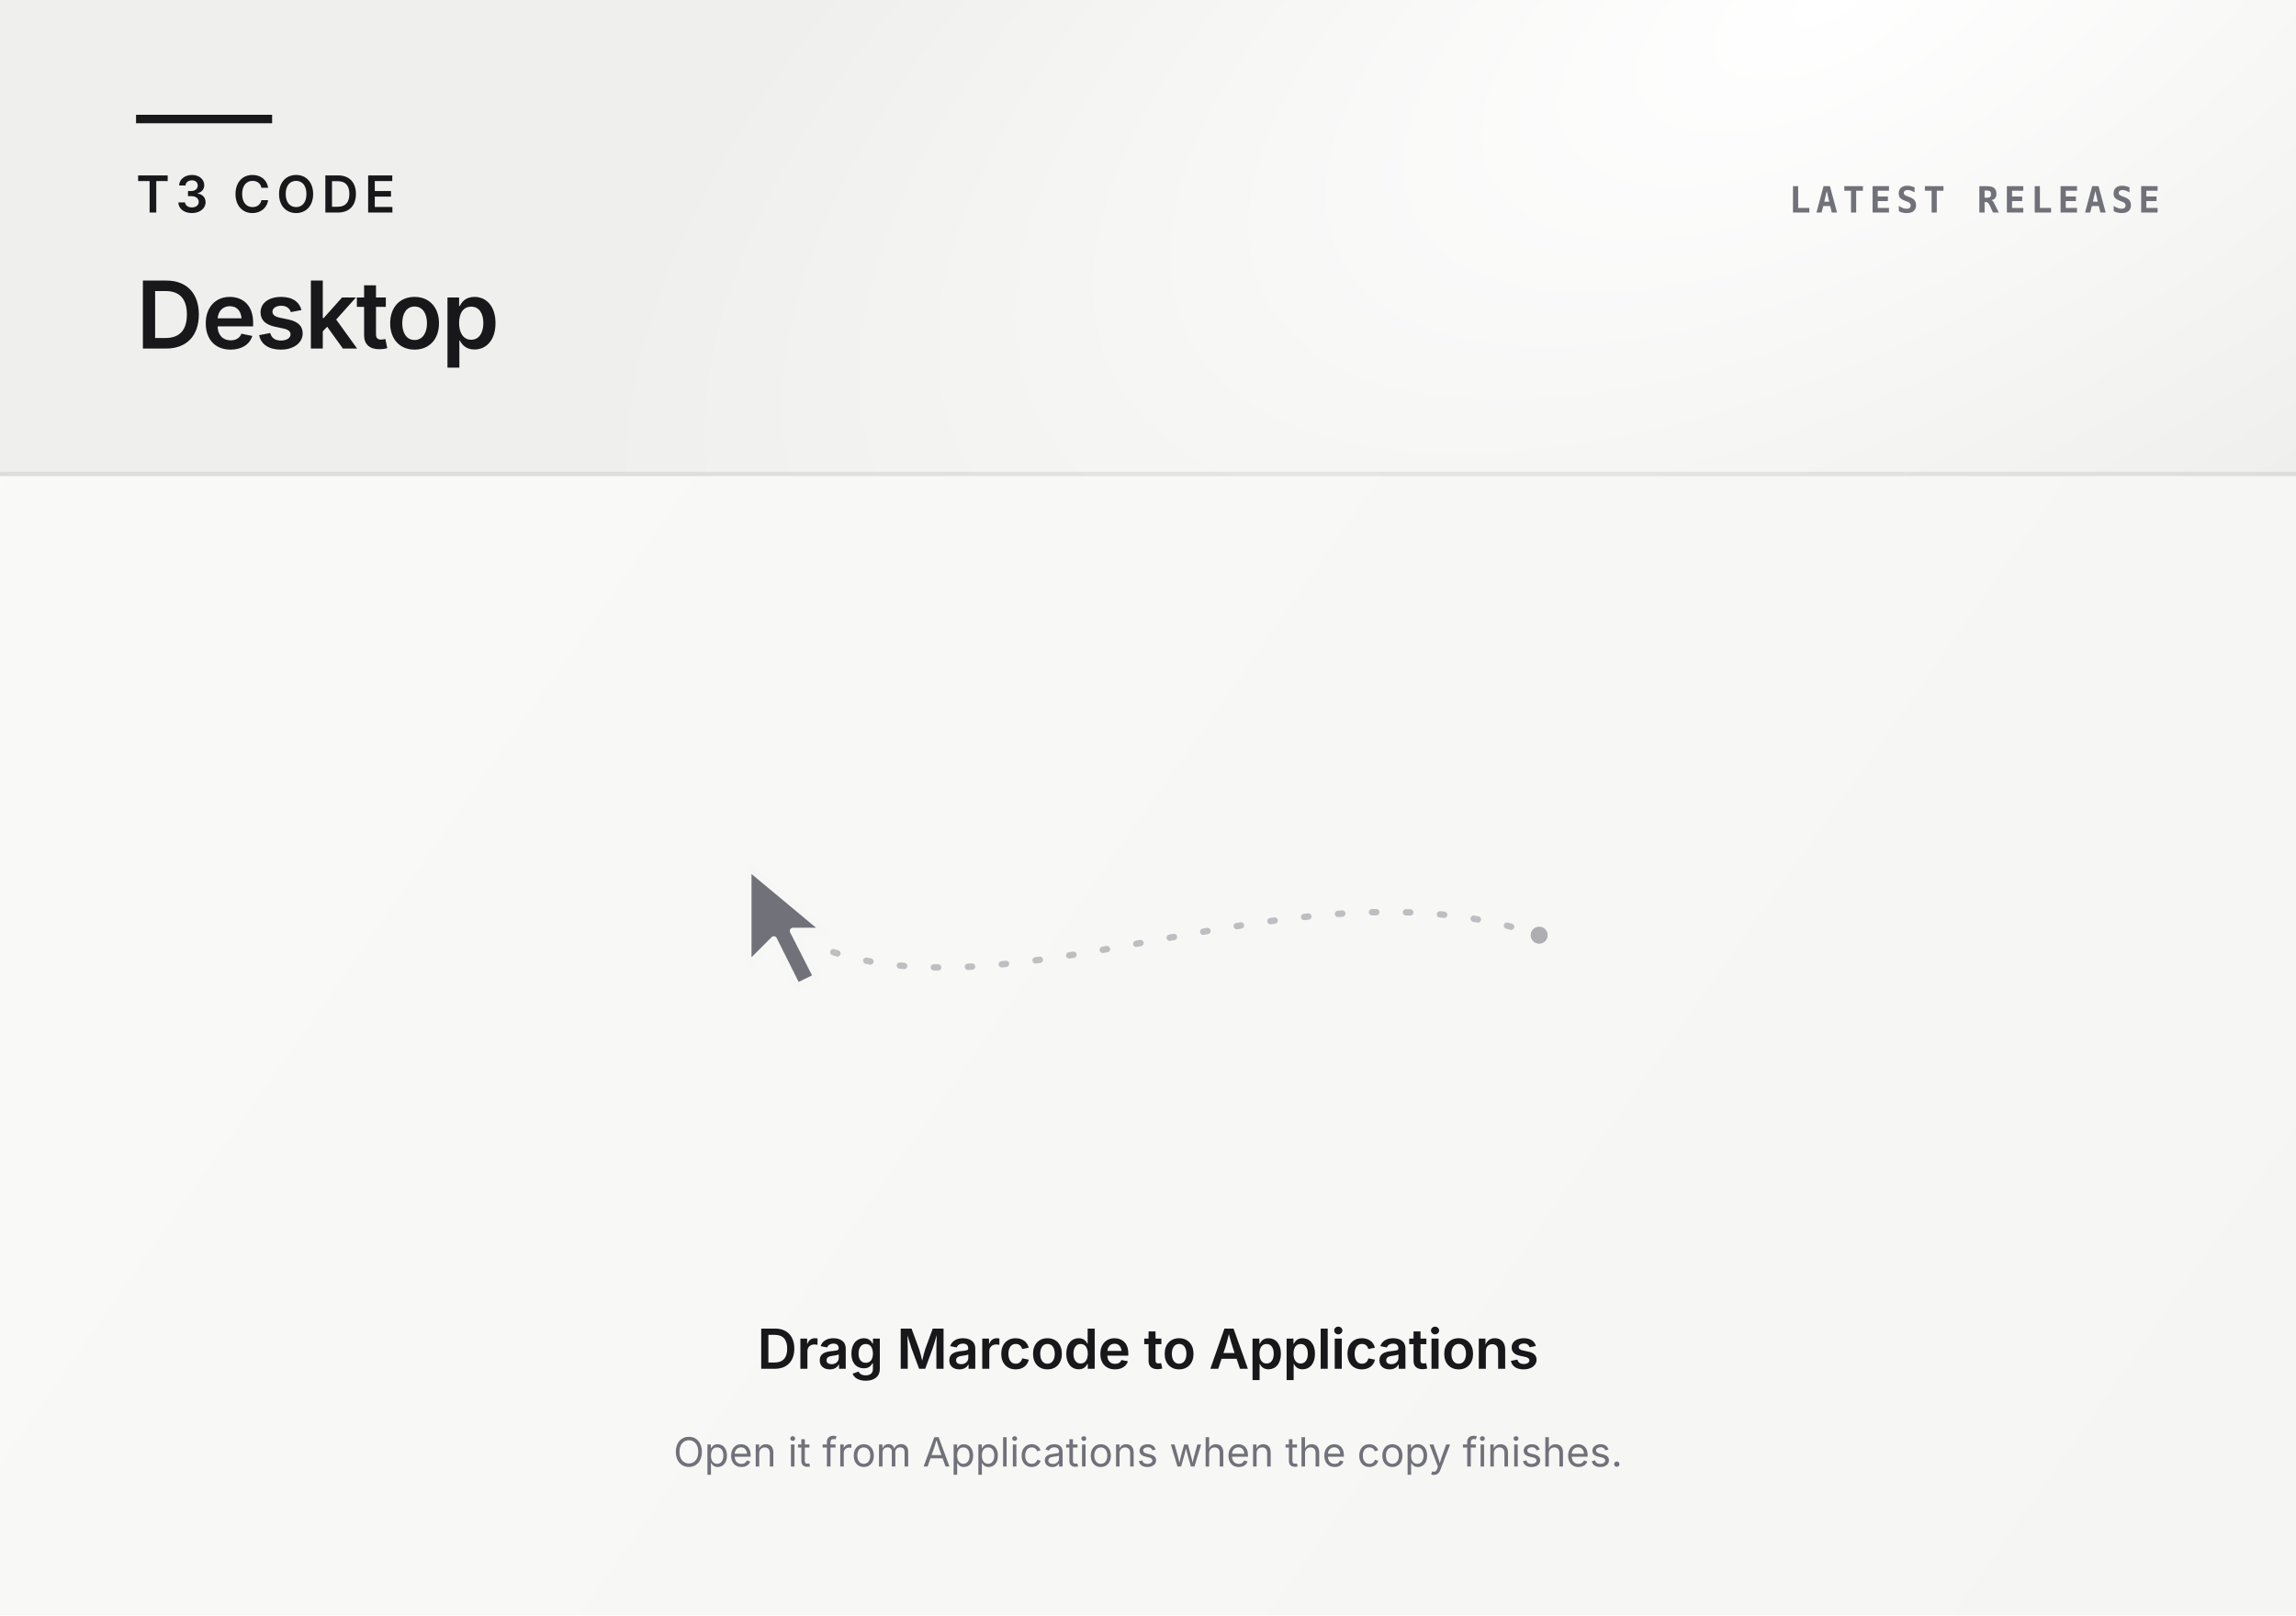
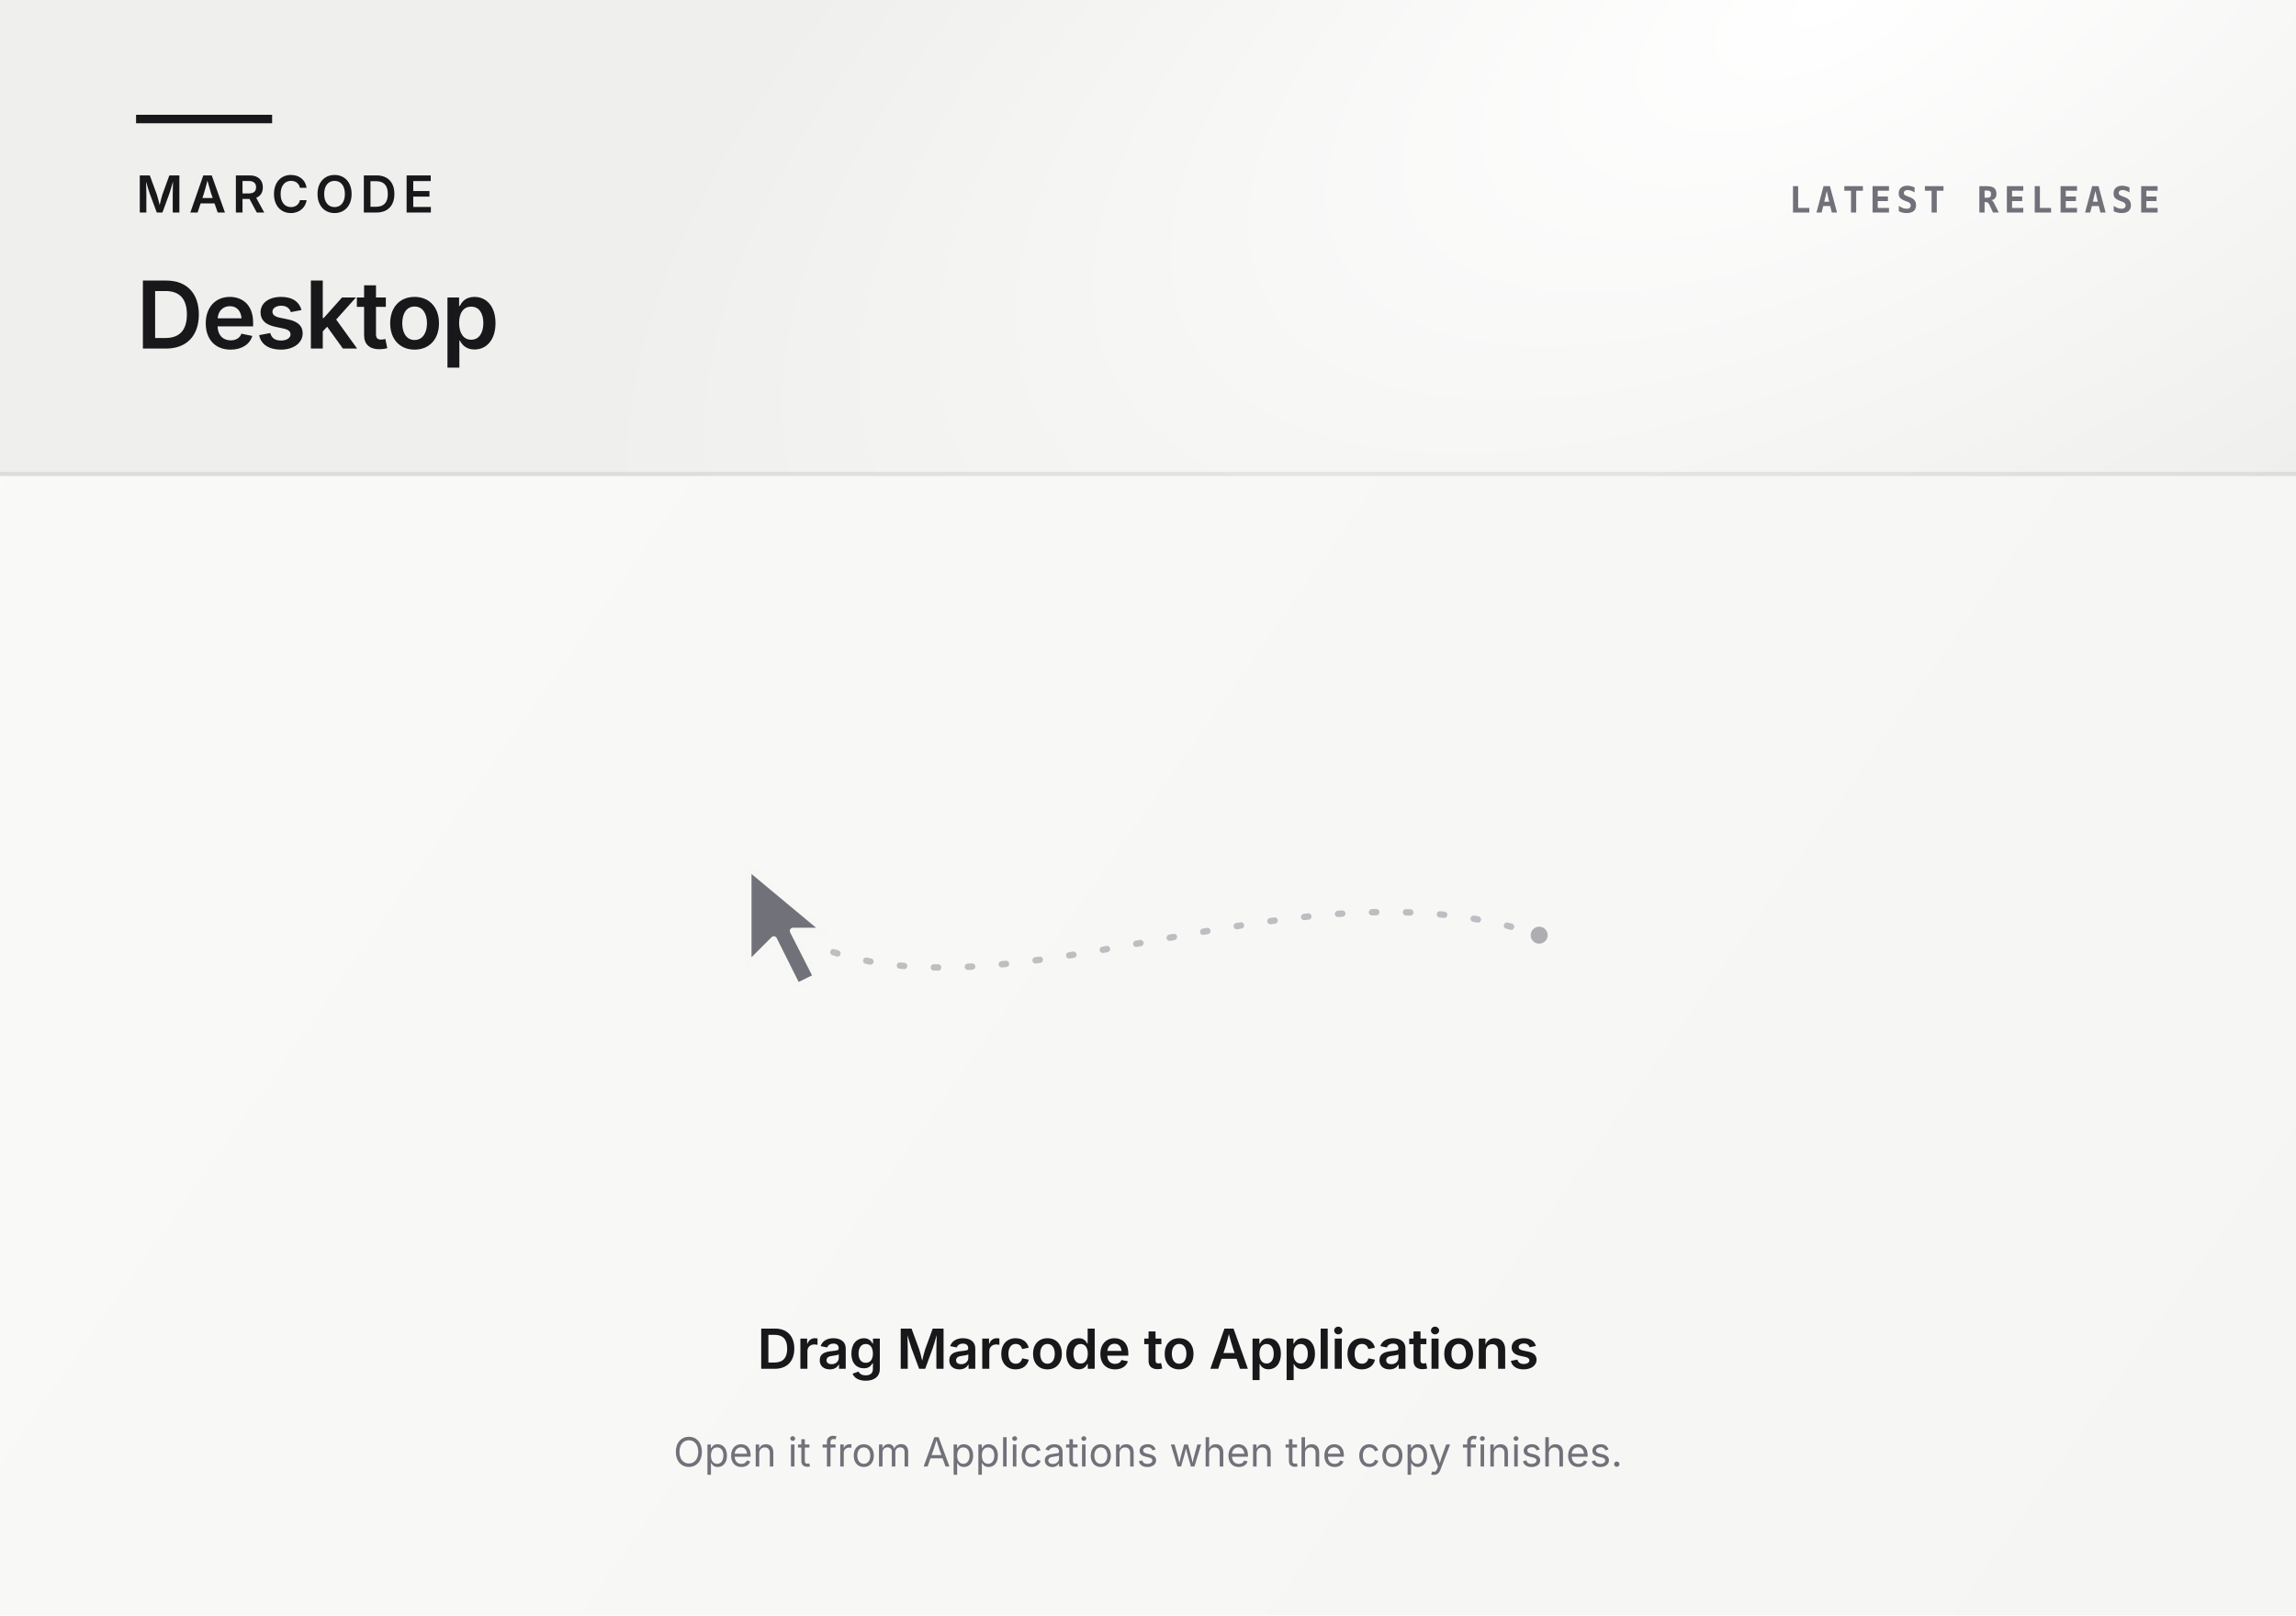
<svg xmlns="http://www.w3.org/2000/svg" width="1080" height="760" viewBox="0 0 540 380" fill="none">
  <defs>
    <linearGradient id="latest-surface" x1="0" y1="0" x2="540" y2="380" gradientUnits="userSpaceOnUse">
      <stop stop-color="#FAFAF9" />
      <stop offset="1" stop-color="#F5F5F4" />
    </linearGradient>
    <radialGradient id="latest-light" cx="0" cy="0" r="1" gradientUnits="userSpaceOnUse" gradientTransform="translate(430 0) rotate(152) scale(320 150)">
      <stop stop-color="#FFFFFF" />
      <stop offset="1" stop-color="#FFFFFF" stop-opacity="0" />
    </radialGradient>
  </defs>
  <rect width="540" height="380" fill="url(#latest-surface)" />
  <rect width="540" height="112" fill="#EFEFED" />
  <rect width="540" height="112" fill="url(#latest-light)" />
  <path d="M0 111.5H540" stroke="#18181B" stroke-opacity="0.08" />
  <path d="M32 28H64" stroke="#18181B" stroke-width="2" />
  <g font-family="-apple-system, BlinkMacSystemFont, sans-serif" fill="#18181B">
-     <text x="32" y="50" font-size="12" font-weight="600" letter-spacing="1.4">T3 CODE</text>
+     <text x="32" y="50" font-size="12" font-weight="600" letter-spacing="1.4">MARCODE</text>
    <text x="32" y="82" font-size="22" font-weight="600" letter-spacing="-0.45">Desktop</text>
    <text x="508" y="50" text-anchor="end" font-family="ui-monospace, SFMono-Regular, Menlo, monospace" font-size="8.5" font-weight="600" letter-spacing="1.2" fill="#71717A">LATEST RELEASE</text>
  </g>
  <path d="M196 224C242 239 307 201 362 220" stroke="#71717A" stroke-width="1.5" stroke-linecap="round" stroke-dasharray="1 7" opacity="0.42" />
  <circle cx="362" cy="220" r="2" fill="#71717A" opacity="0.55" />
  <path d="M176 204V227L182 221L187.5 232L192 229.8L186.5 219H194L176 204Z" fill="#71717A" stroke="#F7F7F5" stroke-width="1.5" stroke-linejoin="round" />
  <g font-family="-apple-system, BlinkMacSystemFont, sans-serif" text-anchor="middle">
    <text x="270" y="322" font-size="13" font-weight="600" letter-spacing="-0.1" fill="#18181B">Drag Marcode to Applications</text>
    <text x="270" y="345" font-size="9.5" fill="#71717A">Open it from Applications when the copy finishes.</text>
  </g>
</svg>
